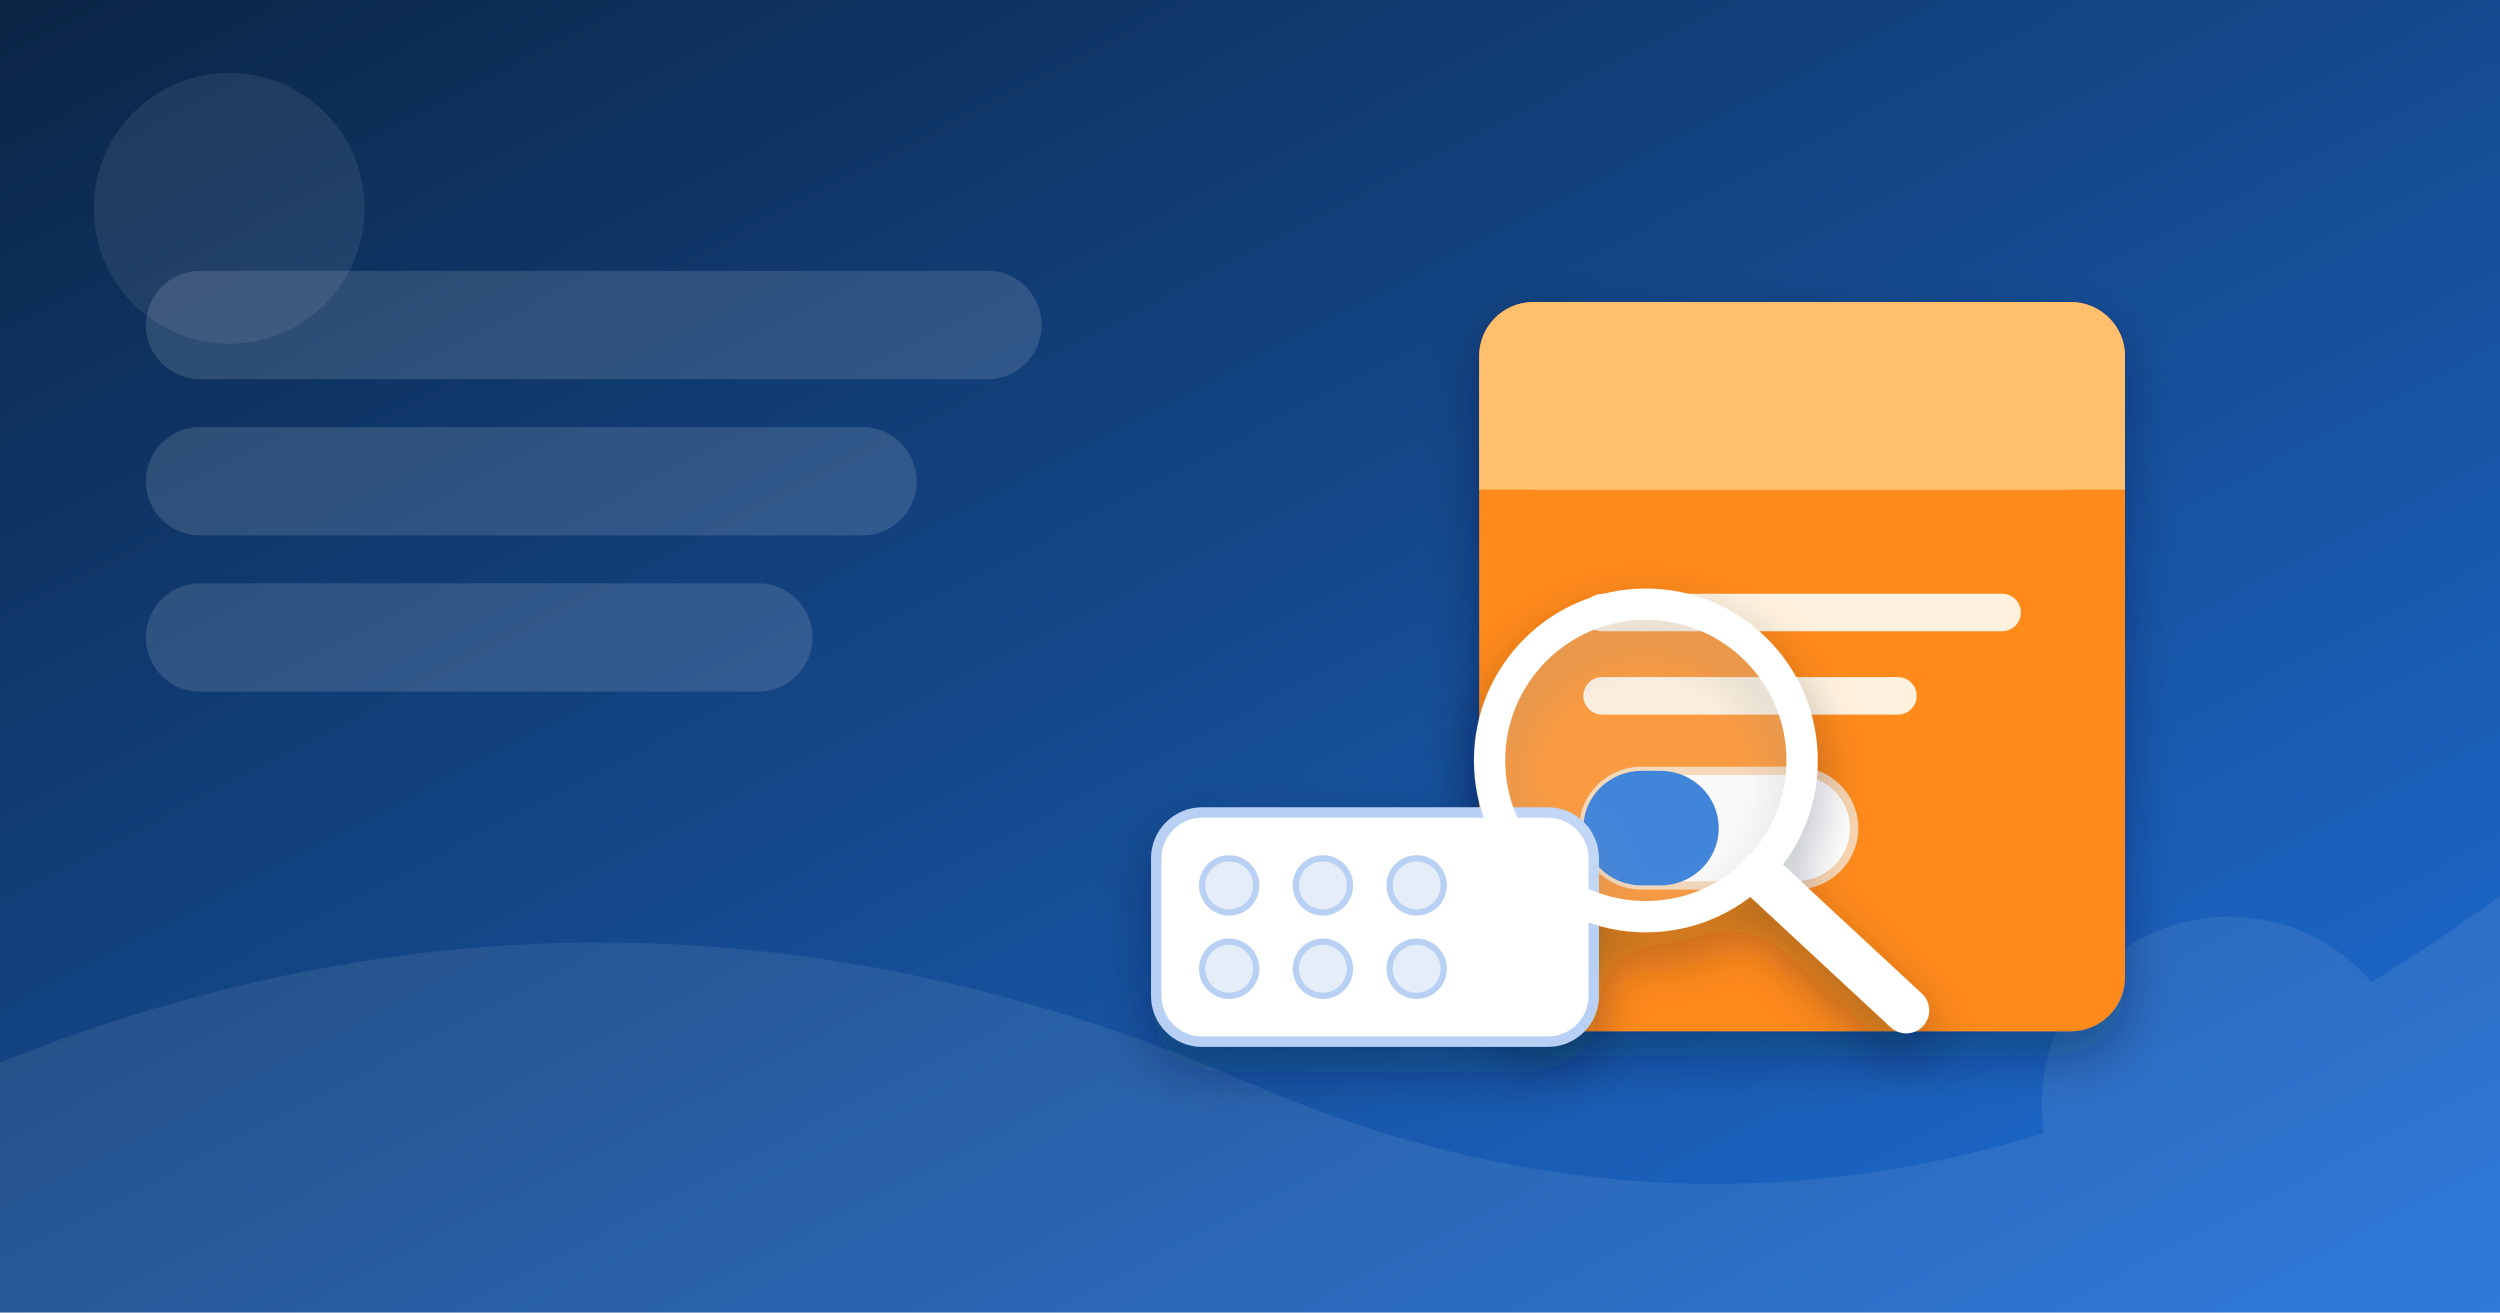
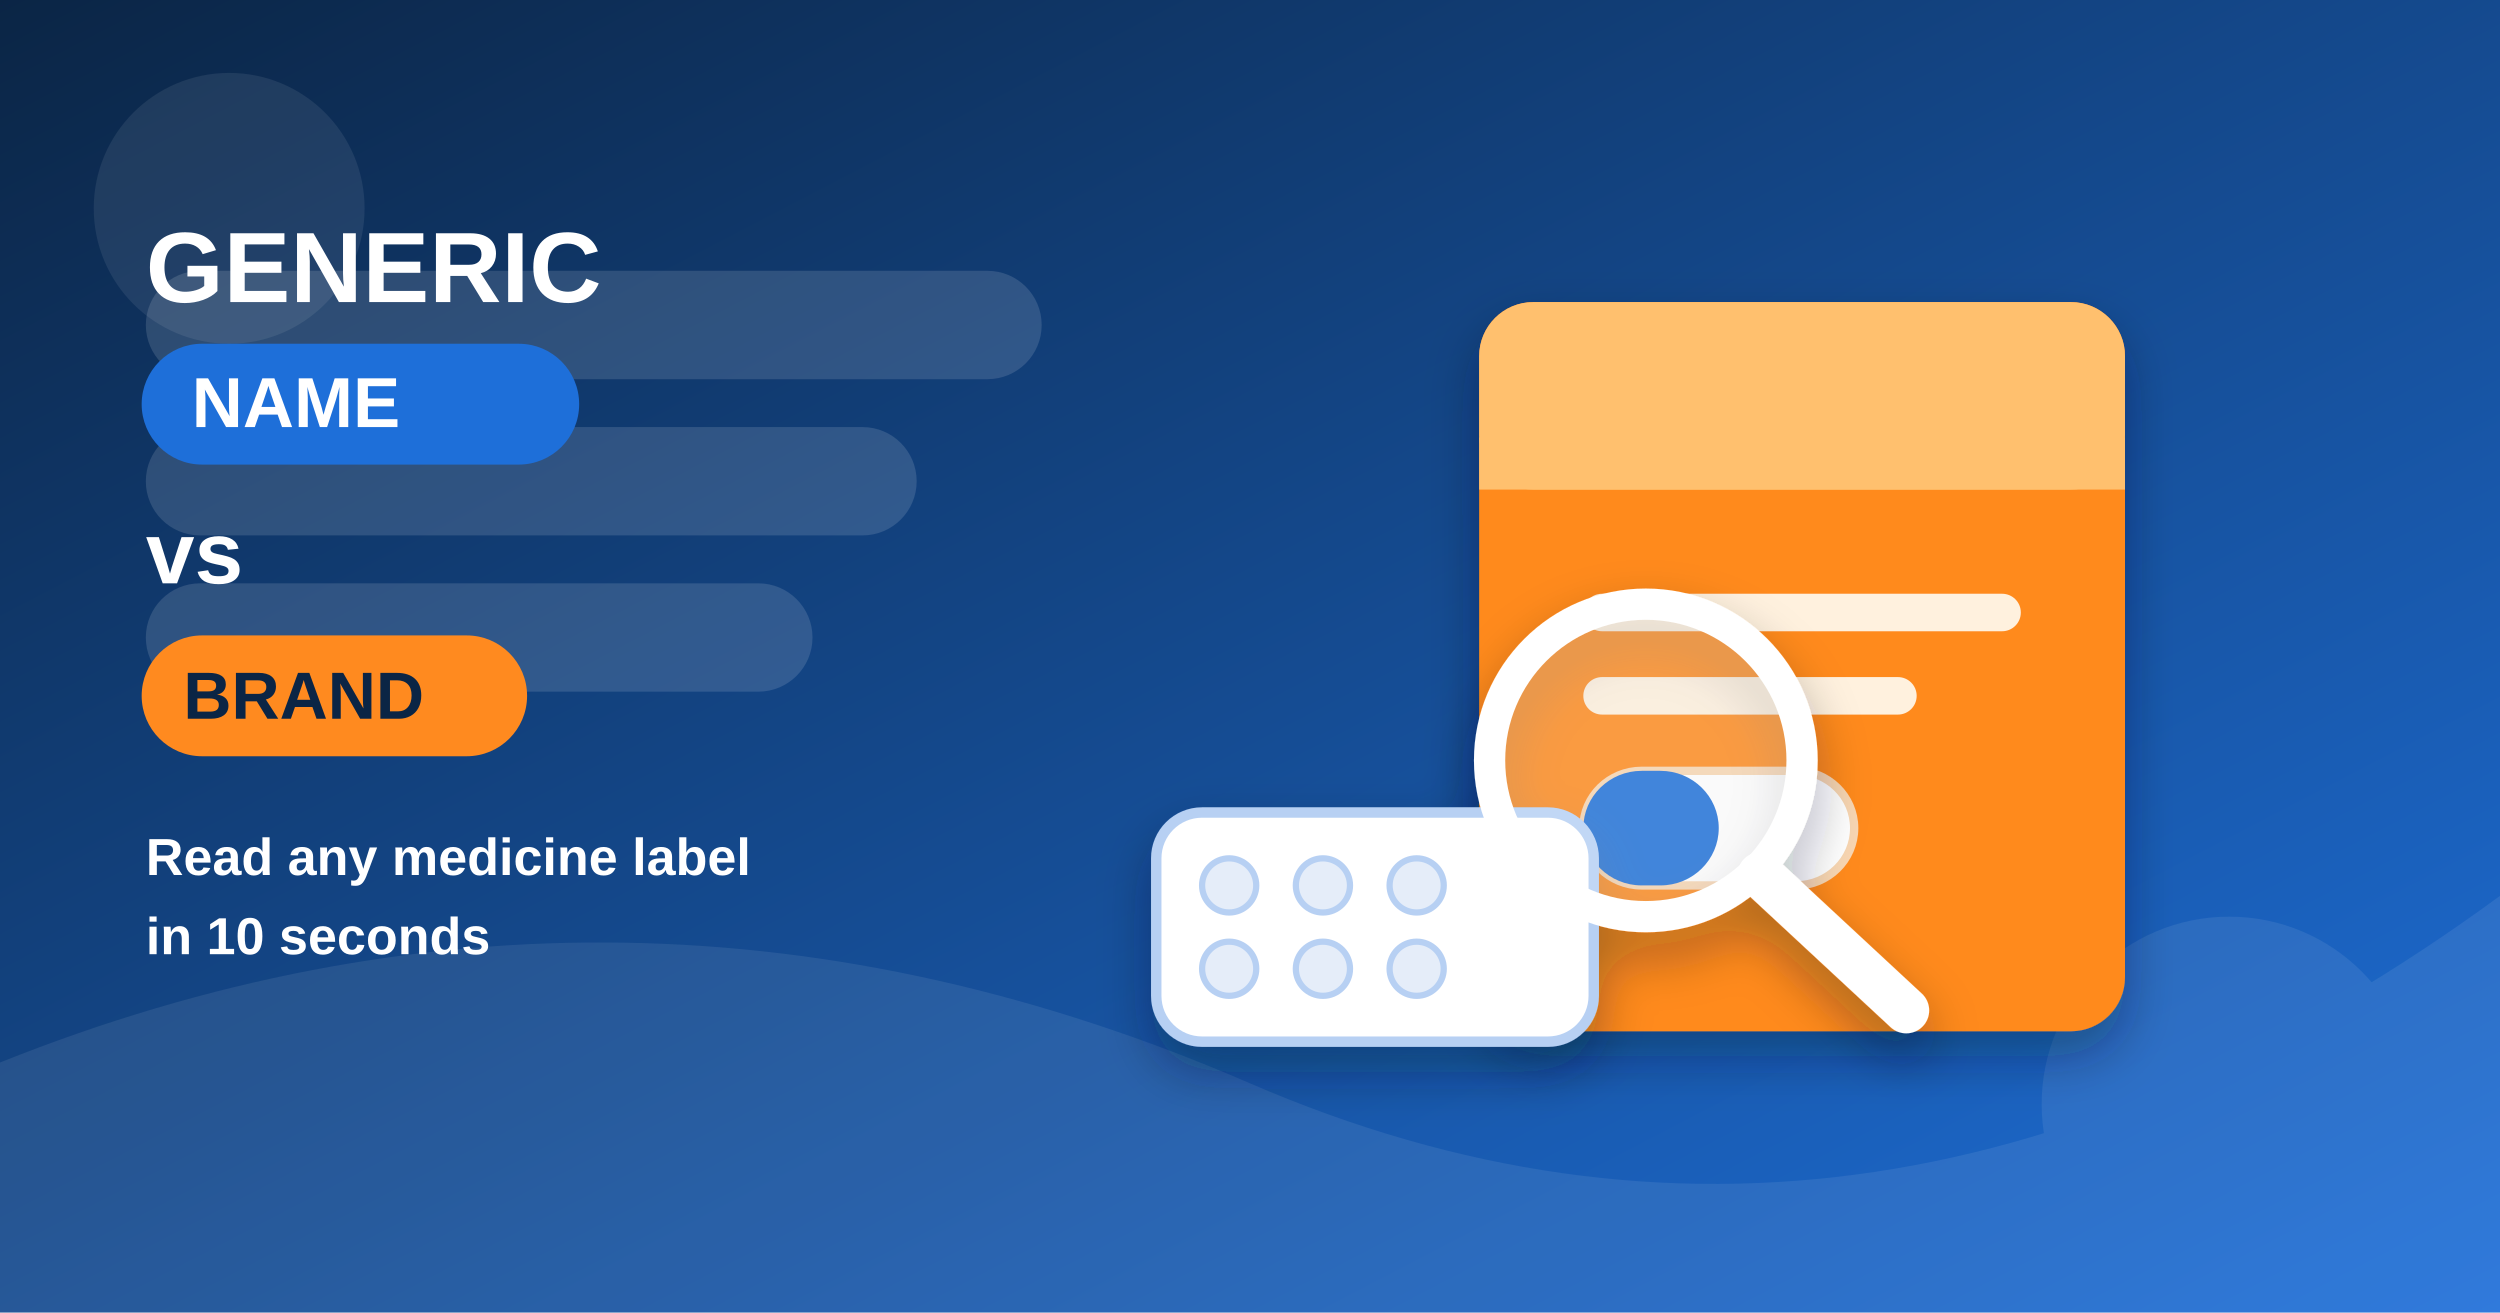
<svg xmlns="http://www.w3.org/2000/svg" width="1200" height="630" viewBox="0 0 1200 630" role="img" aria-labelledby="t d">
  <defs>
    <linearGradient id="bg" x1="0" y1="0" x2="1" y2="1">
      <stop stop-color="#0b2545" />
      <stop offset="1" stop-color="#1e6fd9" />
    </linearGradient>
    <filter id="s" x="-20%" y="-20%" width="140%" height="150%">
      <feDropShadow dx="0" dy="12" stdDeviation="12" flood-color="#06162b" flood-opacity=".35" />
    </filter>
  </defs>
  <rect width="1200" height="630" fill="url(#bg)" />
  <g fill="#fff" opacity=".08">
    <circle cx="110" cy="100" r="65" />
    <circle cx="1070" cy="530" r="90" />
    <path d="M0 510 Q300 390 600 520 T1200 430 V630 H0Z" />
  </g>
  <g filter="url(#s)">
    <rect x="710" y="145" width="310" height="350" rx="26" fill="#ff8a1f" />
    <rect x="710" y="145" width="310" height="90" rx="26" fill="#ffc06e" />
    <rect x="710" y="210" width="310" height="25" fill="#ffc06e" />
    <rect x="760" y="285" width="210" height="18" rx="9" fill="#fff1de" />
    <rect x="760" y="325" width="160" height="18" rx="9" fill="#fff1de" />
    <rect x="760" y="370" width="130" height="55" rx="28" fill="#fff" stroke="#f8d6b2" stroke-width="4" />
    <rect x="760" y="370" width="65" height="55" rx="28" fill="#1e6fd9" />
  </g>
  <g filter="url(#s)">
    <rect x="555" y="390" width="210" height="110" rx="22" fill="#fff" stroke="#b7d0f3" stroke-width="5" />
    <g fill="#e5edf9" stroke="#b7d0f3" stroke-width="3">
      <circle cx="590" cy="425" r="13" />
      <circle cx="635" cy="425" r="13" />
      <circle cx="680" cy="425" r="13" />
      <circle cx="590" cy="465" r="13" />
      <circle cx="635" cy="465" r="13" />
      <circle cx="680" cy="465" r="13" />
    </g>
    <circle cx="790" cy="365" r="75" fill="#ffffff24" stroke="#fff" stroke-width="15" />
    <path d="M845 420 L915 485" stroke="#fff" stroke-width="22" stroke-linecap="round" />
  </g>
  <g fill="#fff">
    <rect x="70" y="130" width="430" height="52" rx="26" opacity=".13" />
    <rect x="70" y="205" width="370" height="52" rx="26" opacity=".13" />
    <rect x="70" y="280" width="320" height="52" rx="26" opacity=".13" />
  </g>
+   <g font-family="Poppins,Arial,sans-serif" font-weight="800" fill="#ffffff">
+     <text x="70" y="145" font-size="48">GENERIC</text>
+     <rect x="68" y="165" width="210" height="58" rx="29" fill="#1e6fd9" />
+     <text x="92" y="205" font-size="34" fill="#ffffff">NAME</text>
+     <text x="70" y="280" font-size="42" fill="#ffffff">vs</text>
+     <rect x="68" y="305" width="185" height="58" rx="29" fill="#ff8a1f" />
+     <text x="88" y="345" font-size="32" fill="#0b2545">BRAND</text>
+     <text x="70" y="420" font-size="25" font-weight="600">Read any medicine label</text>
+     <text x="70" y="458" font-size="25" font-weight="600">in 10 seconds</text>
+   </g>
</svg>
